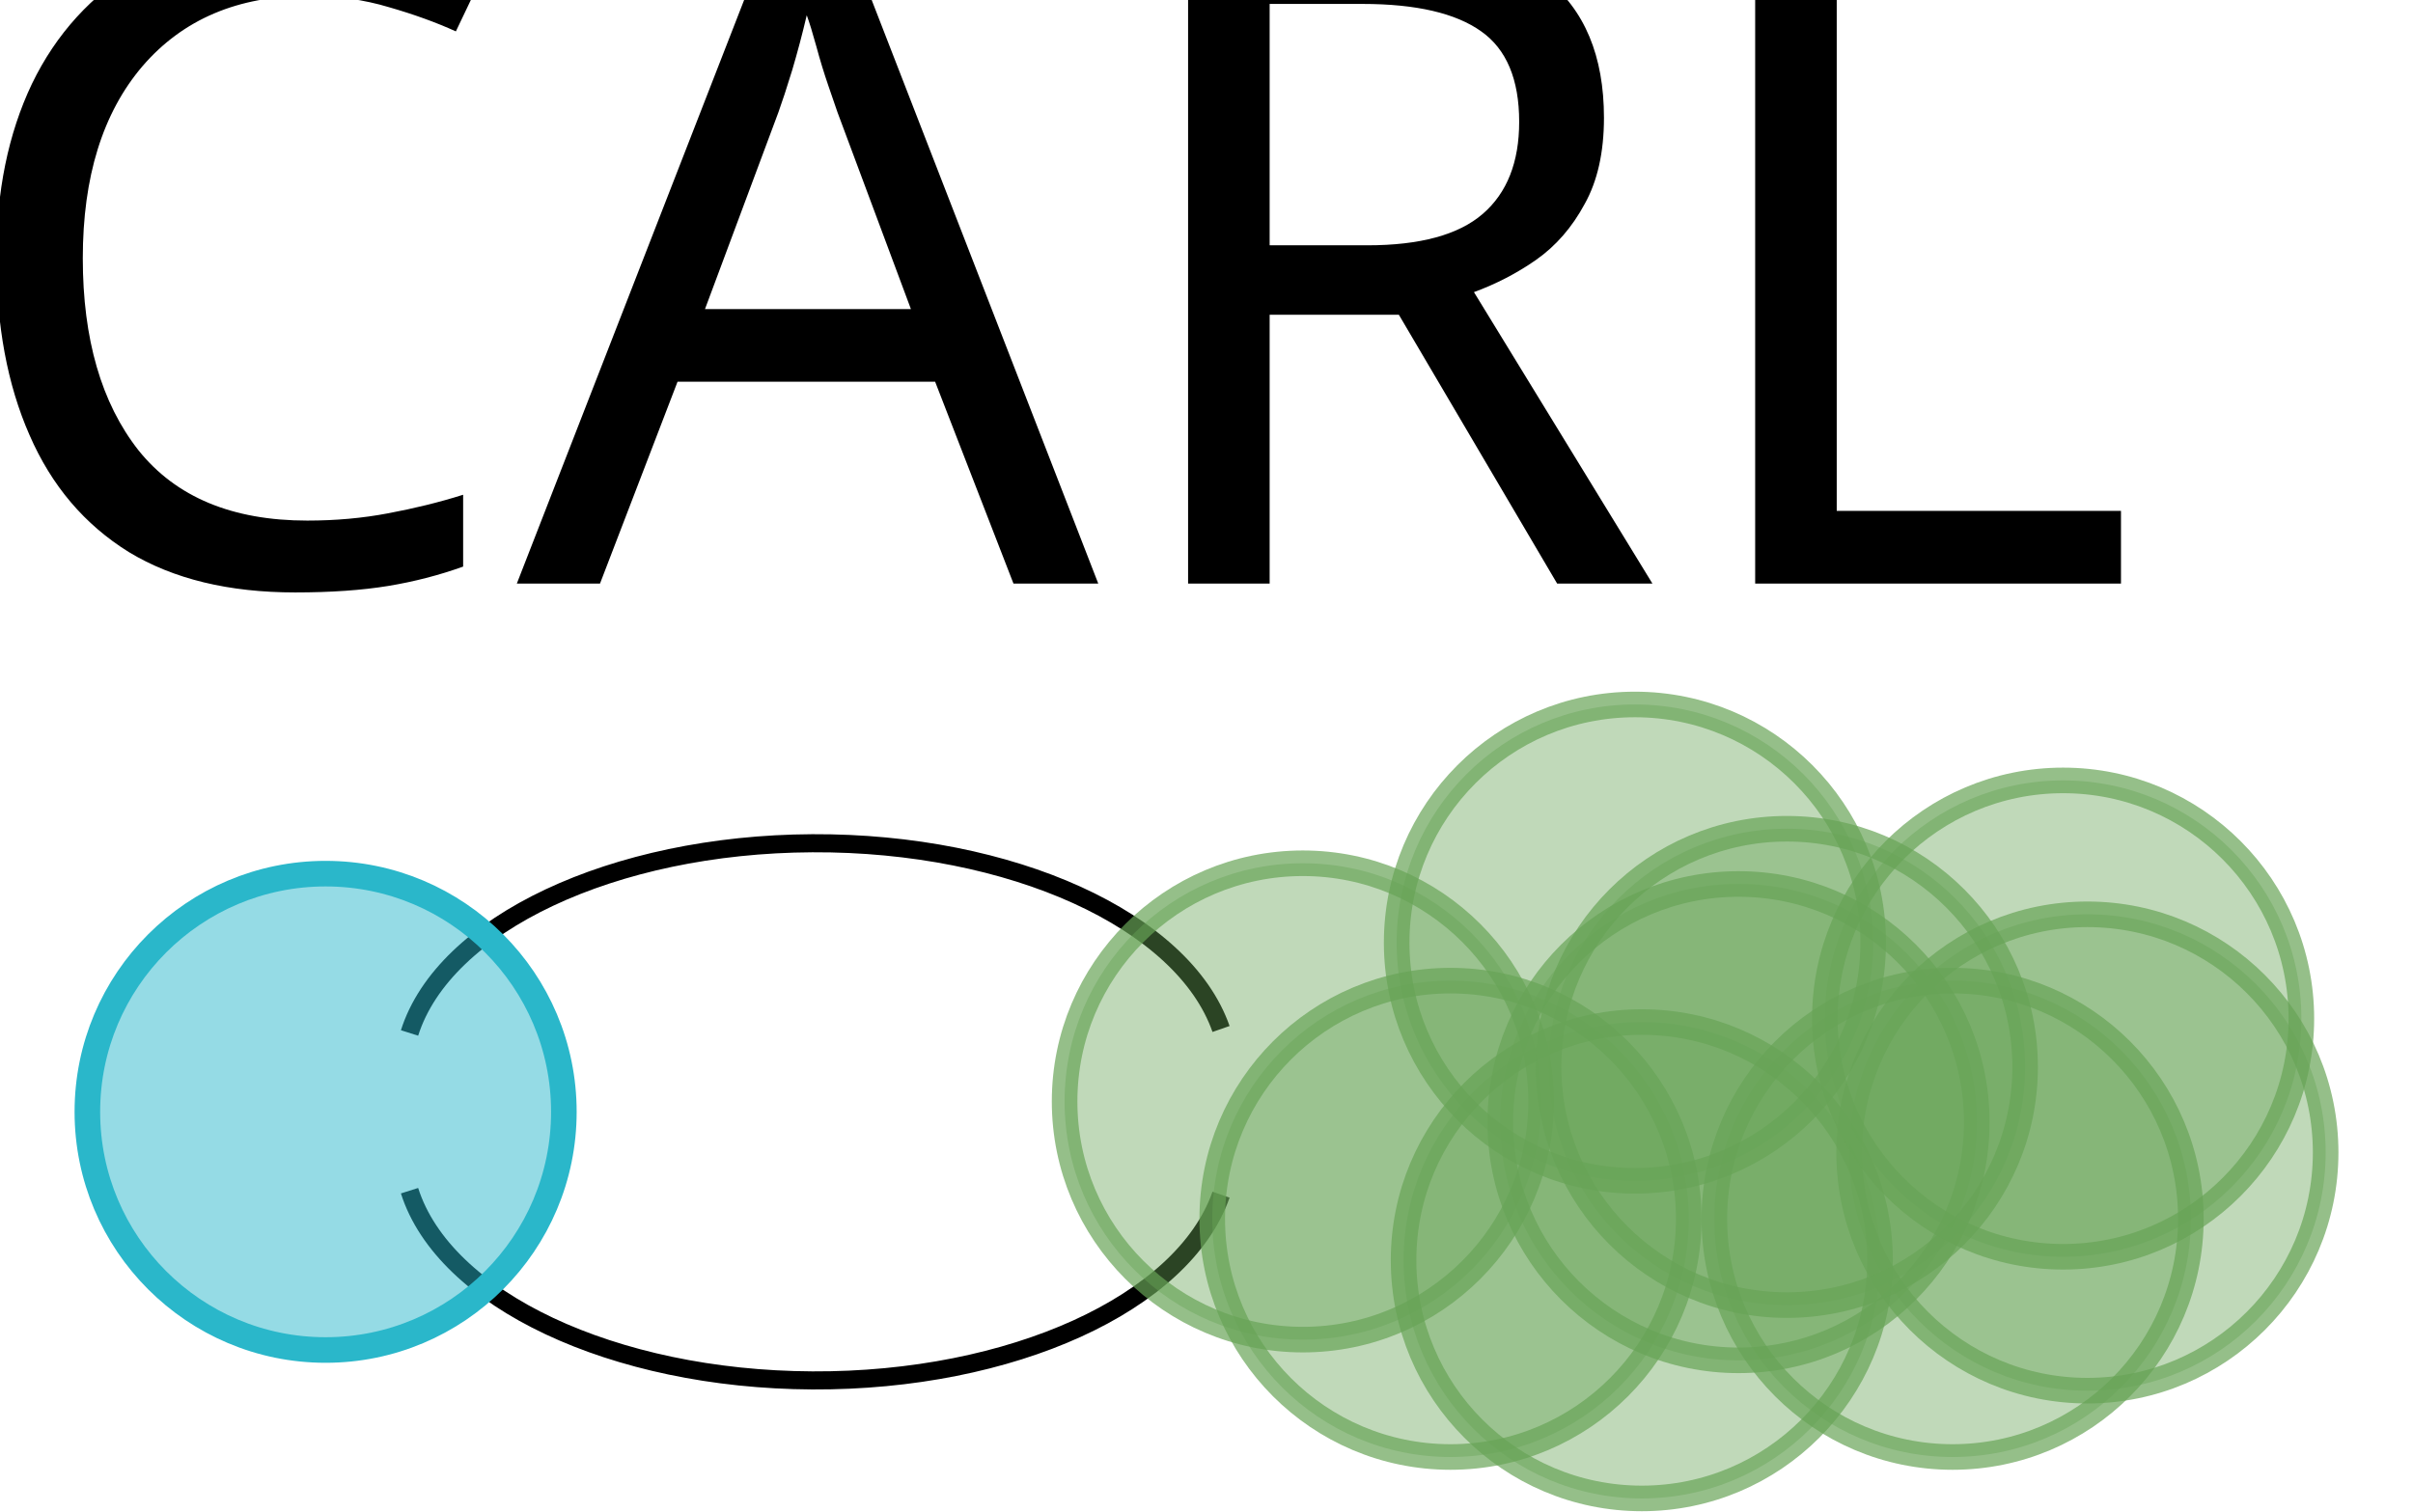
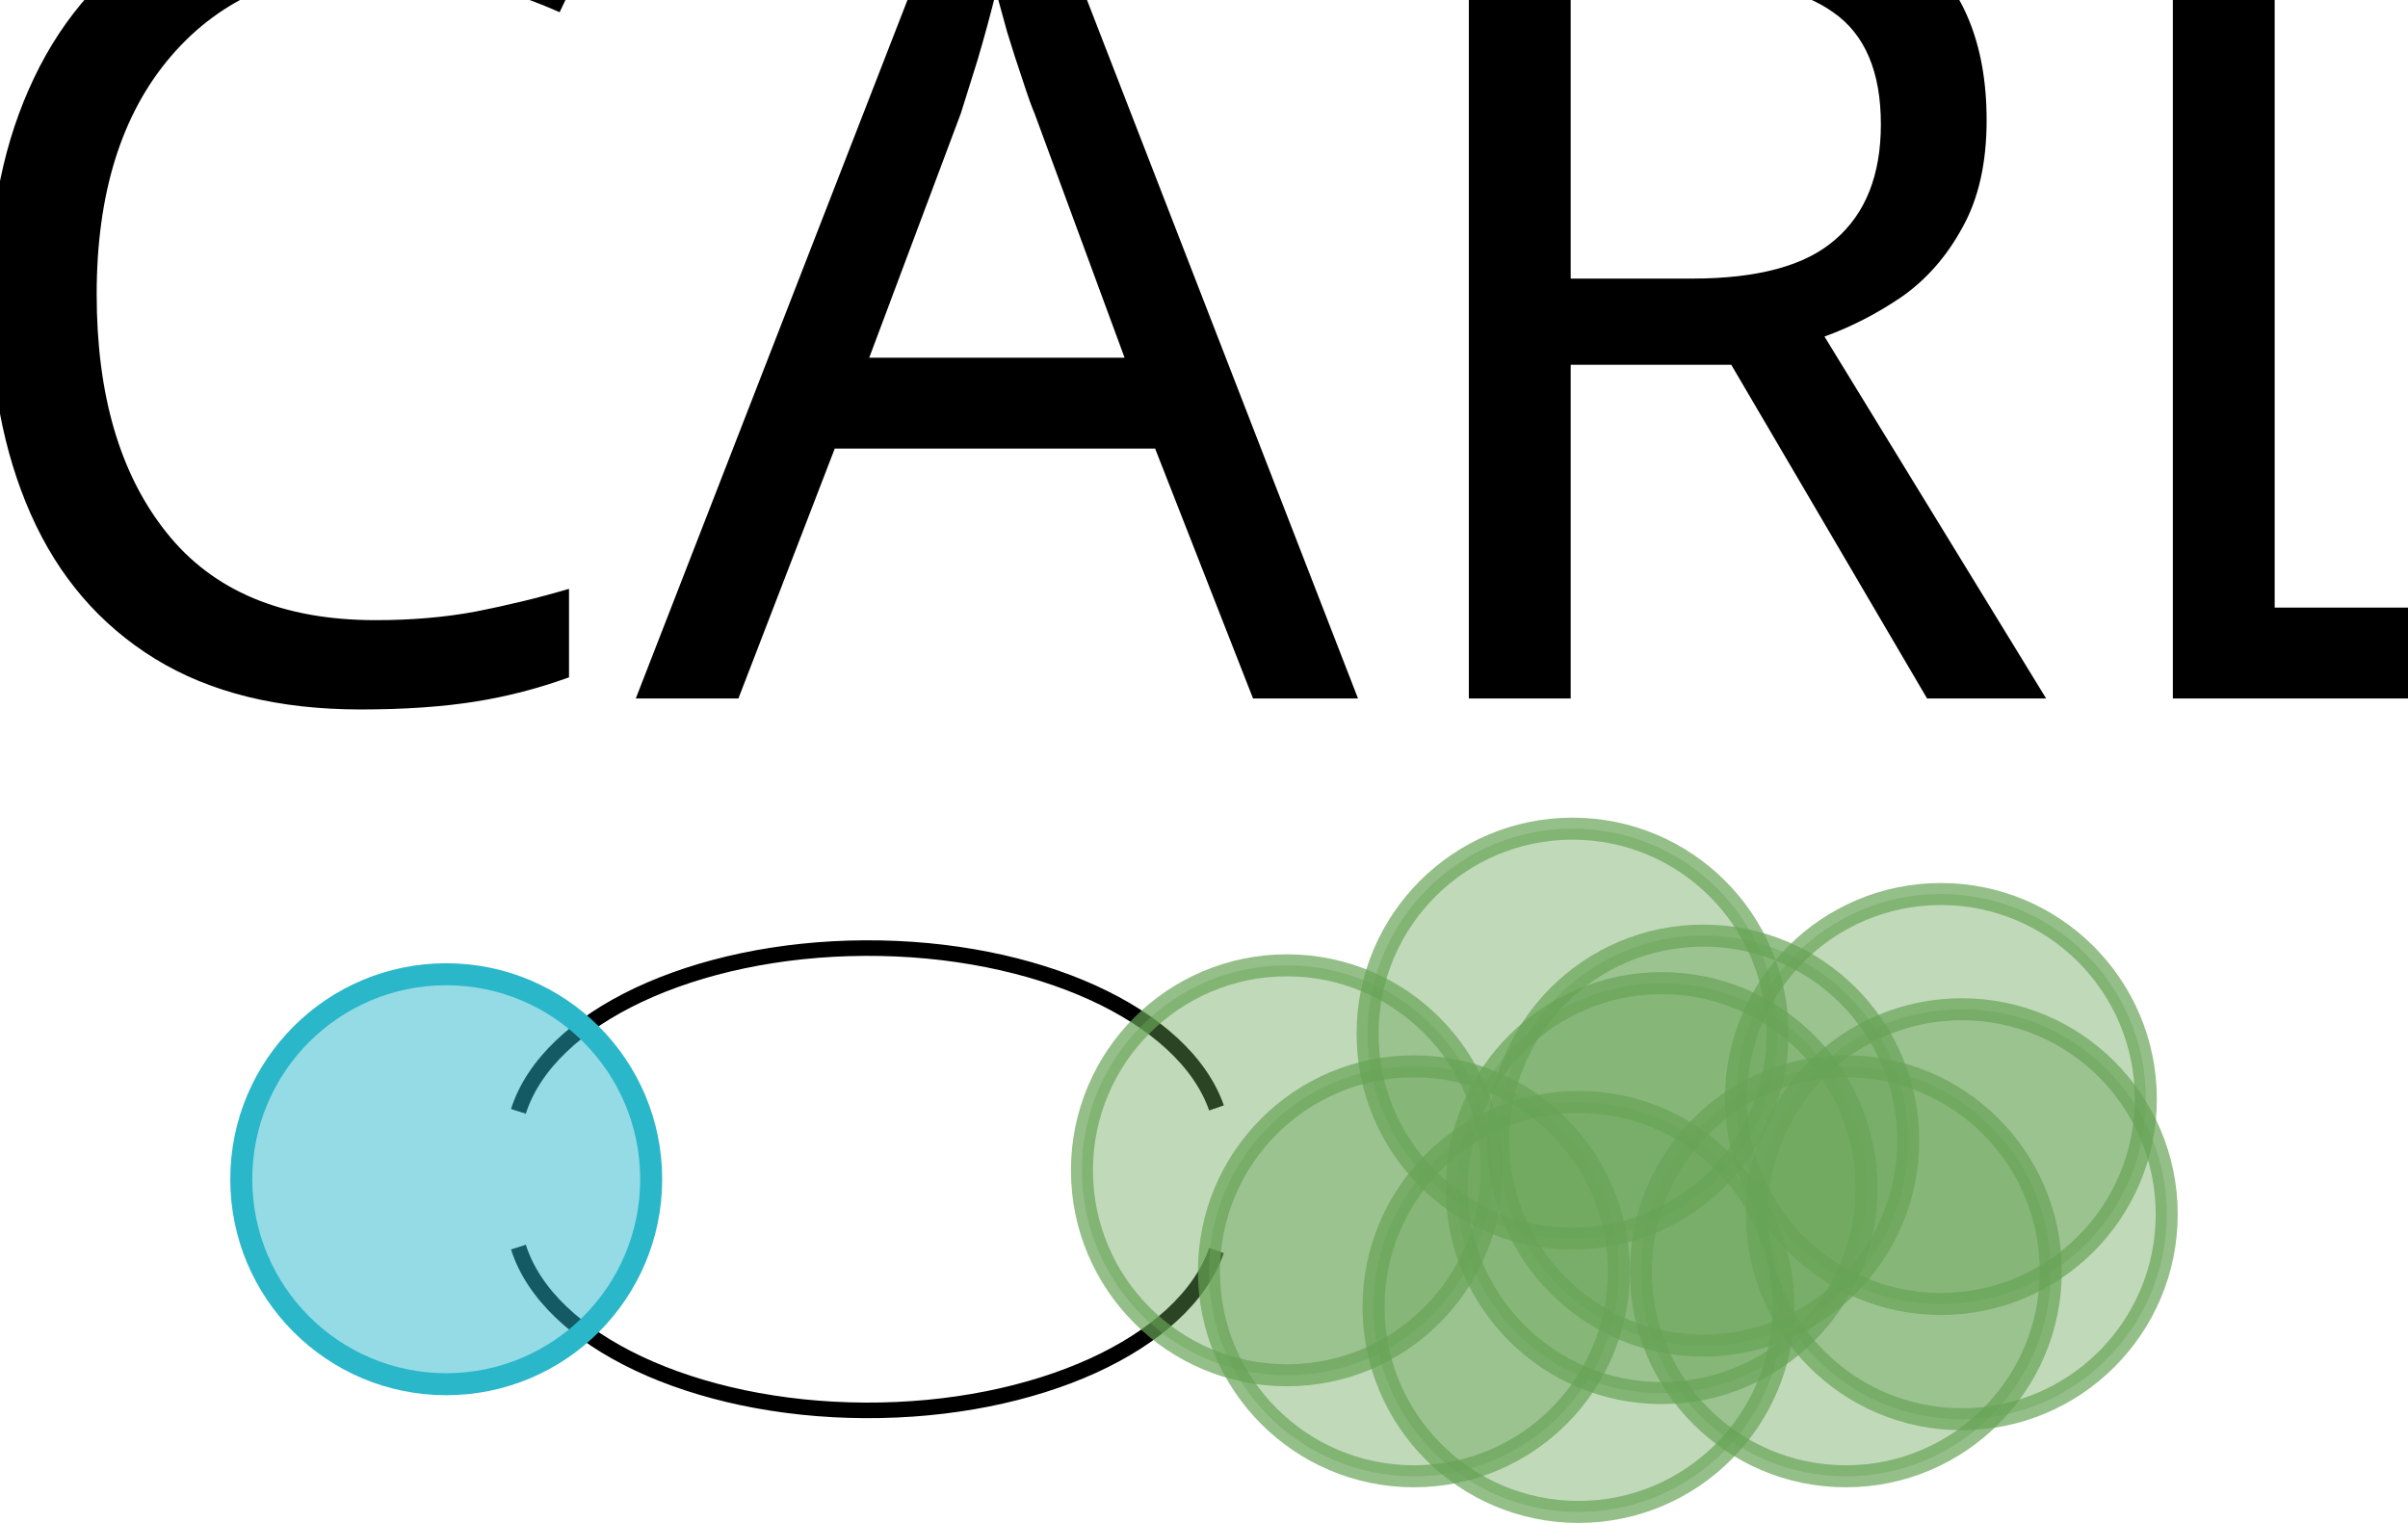
- <svg xmlns="http://www.w3.org/2000/svg" xmlns:xlink="http://www.w3.org/1999/xlink" width="46.69mm" height="29.251mm" viewBox="0 0 46.69 29.251" version="1.1" id="svg8">
+ <svg xmlns="http://www.w3.org/2000/svg" xmlns:xlink="http://www.w3.org/1999/xlink" width="48.033mm" height="30.375mm" viewBox="0 0 48.033 30.375" version="1.1" id="svg8">
  <defs id="defs2" />
-   <g id="layer1" transform="translate(-20.82761,-35.20518)">
-     <text xml:space="preserve" style="font-style:normal;font-variant:normal;font-weight:normal;font-stretch:normal;font-size:17.639px;line-height:1.25;font-family:'Baekmuk Gulim';-inkscape-font-specification:'Baekmuk Gulim, Normal';font-variant-ligatures:normal;font-variant-caps:normal;font-variant-numeric:normal;font-feature-settings:normal;text-align:start;letter-spacing:0px;word-spacing:0px;writing-mode:lr-tb;text-anchor:start;fill:#000000;fill-opacity:1;stroke:none;stroke-width:0.278" x="19.681" y="46.499" id="text817">
-       <tspan id="tspan815" x="19.681" y="46.499" style="font-style:normal;font-variant:normal;font-weight:normal;font-stretch:normal;font-size:17.639px;font-family:'Baekmuk Gulim';-inkscape-font-specification:'Baekmuk Gulim, Normal';font-variant-ligatures:normal;font-variant-caps:normal;font-variant-numeric:normal;font-feature-settings:normal;text-align:start;writing-mode:lr-tb;text-anchor:start;stroke-width:0.278">CARL</tspan>
+   <g id="layer1" transform="translate(-17.67708,-34.08035)">
+     <text xml:space="preserve" style="font-style:normal;font-variant:normal;font-weight:normal;font-stretch:normal;font-size:22.578px;line-height:1.25;font-family:Dyuthi;-inkscape-font-specification:'Dyuthi, Normal';font-variant-ligatures:normal;font-variant-caps:normal;font-variant-numeric:normal;font-feature-settings:normal;text-align:start;letter-spacing:0px;word-spacing:0px;writing-mode:lr-tb;text-anchor:start;fill:#000000;fill-opacity:1;stroke:none;stroke-width:0.278" x="16.09" y="48.011" id="text817">
+       <tspan id="tspan815" x="16.09" y="48.011" style="font-style:normal;font-variant:normal;font-weight:normal;font-stretch:normal;font-size:22.578px;font-family:Dyuthi;-inkscape-font-specification:'Dyuthi, Normal';font-variant-ligatures:normal;font-variant-caps:normal;font-variant-numeric:normal;font-feature-settings:normal;text-align:start;writing-mode:lr-tb;text-anchor:start;stroke-width:0.278">CARL</tspan>
    </text>
-     <g id="g4604">
+     <g id="g4604" transform="matrix(0.8868192,0,0,0.8868192,2.520532,7.295153)">
      <g transform="translate(0,0.1234875)" id="g4589">
        <path style="fill:none;fill-opacity:0.495;stroke:#000000;stroke-width:0.35;stroke-miterlimit:4;stroke-dasharray:none;stroke-opacity:1" id="path4570" d="m 44.454,58.205 a 7.985,4.443 0 0 1 -7.908,3.595 7.985,4.443 0 0 1 -7.794,-3.672" />
        <path style="fill:none;fill-opacity:0.495;stroke:#000000;stroke-width:0.35;stroke-miterlimit:4;stroke-dasharray:none;stroke-opacity:1" id="path4570-3" d="m 44.454,-54.998 a 7.985,4.443 0 0 1 -7.908,3.595 7.985,4.443 0 0 1 -7.794,-3.672" transform="scale(1,-1)" />
      </g>
      <circle r="4.61" cy="56.524" cx="46.037" id="path819" style="fill:#67a357;fill-opacity:0.416;stroke:#67a356;stroke-width:0.495;stroke-miterlimit:4;stroke-dasharray:none;stroke-opacity:0.698" />
      <circle r="4.61" cy="56.725" cx="27.128" id="path819-0" style="fill:#2ab7ca;fill-opacity:0.495;stroke:#2ab7ca;stroke-width:0.495;stroke-miterlimit:4;stroke-dasharray:none;stroke-opacity:1" />
      <use transform="translate(8.429735,0.4009043)" height="100%" width="100%" id="use4550" xlink:href="#path819" y="0" x="0" />
      <use height="100%" width="100%" id="use4552" xlink:href="#path819" y="0" x="0" transform="translate(2.856613,2.271791)" />
      <use transform="translate(12.32364,-1.283776)" height="100%" width="100%" id="use4554" xlink:href="#use4552" y="0" x="0" />
      <use transform="translate(-2.607845,1.283776)" height="100%" width="100%" id="use4556" xlink:href="#use4554" y="0" x="0" />
      <use transform="translate(-6.1472,-5.345391)" height="100%" width="100%" id="use4558" xlink:href="#use4556" y="0" x="0" />
      <use transform="translate(0.1336347,6.147199)" height="100%" width="100%" id="use4560" xlink:href="#use4558" y="0" x="0" />
      <use transform="translate(2.80633,-3.741773)" height="100%" width="100%" id="use4562" xlink:href="#use4560" y="0" x="0" />
      <use transform="translate(5.34539,-0.9354434)" height="100%" width="100%" id="use4564" xlink:href="#use4562" y="0" x="0" />
    </g>
+     <text xml:space="preserve" style="font-style:normal;font-variant:normal;font-weight:normal;font-stretch:normal;font-size:17.639px;line-height:1.25;font-family:'Baekmuk Gulim';-inkscape-font-specification:'Baekmuk Gulim, Normal';font-variant-ligatures:normal;font-variant-caps:normal;font-variant-numeric:normal;font-feature-settings:normal;text-align:start;letter-spacing:0px;word-spacing:0px;writing-mode:lr-tb;text-anchor:start;fill:#000000;fill-opacity:1;stroke:none;stroke-width:0.278" x="23.456" y="22.181" id="text817-8">
+       <tspan id="tspan815-3" x="23.456" y="22.181" style="font-style:normal;font-variant:normal;font-weight:normal;font-stretch:normal;font-size:17.639px;font-family:'Baekmuk Gulim';-inkscape-font-specification:'Baekmuk Gulim, Normal';font-variant-ligatures:normal;font-variant-caps:normal;font-variant-numeric:normal;font-feature-settings:normal;text-align:start;writing-mode:lr-tb;text-anchor:start;stroke-width:0.278">CARL</tspan>
+     </text>
  </g>
</svg>
